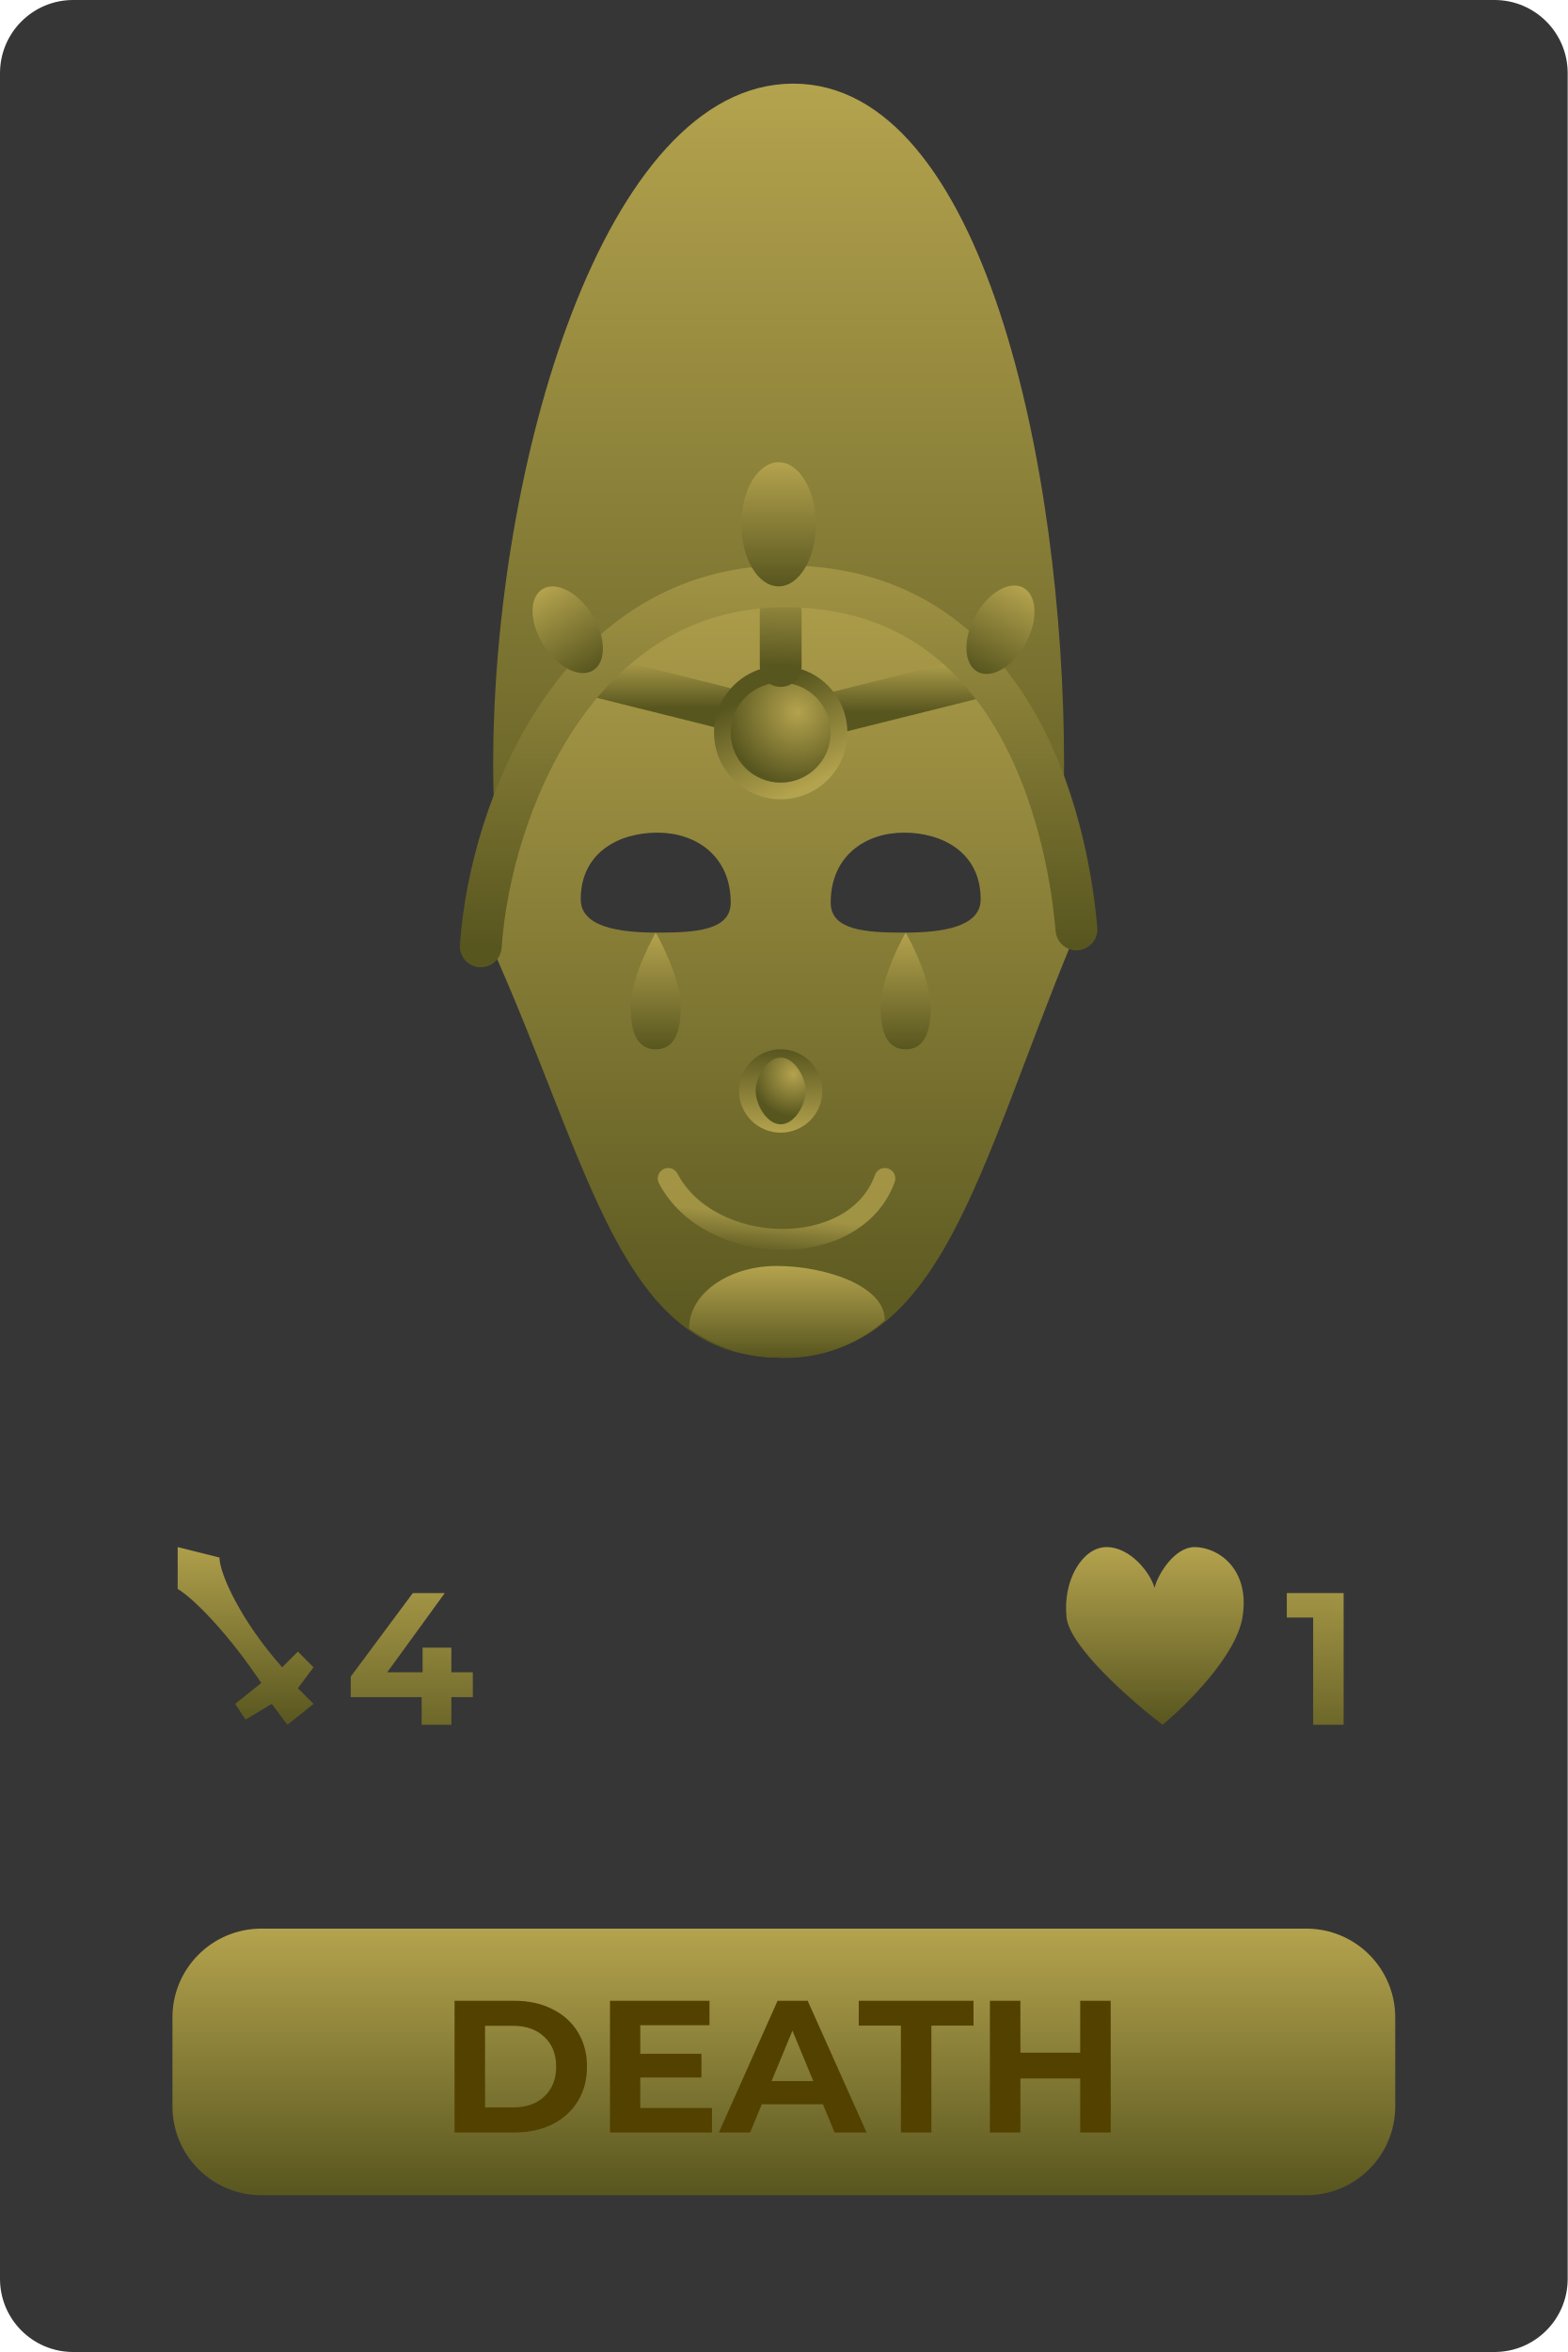
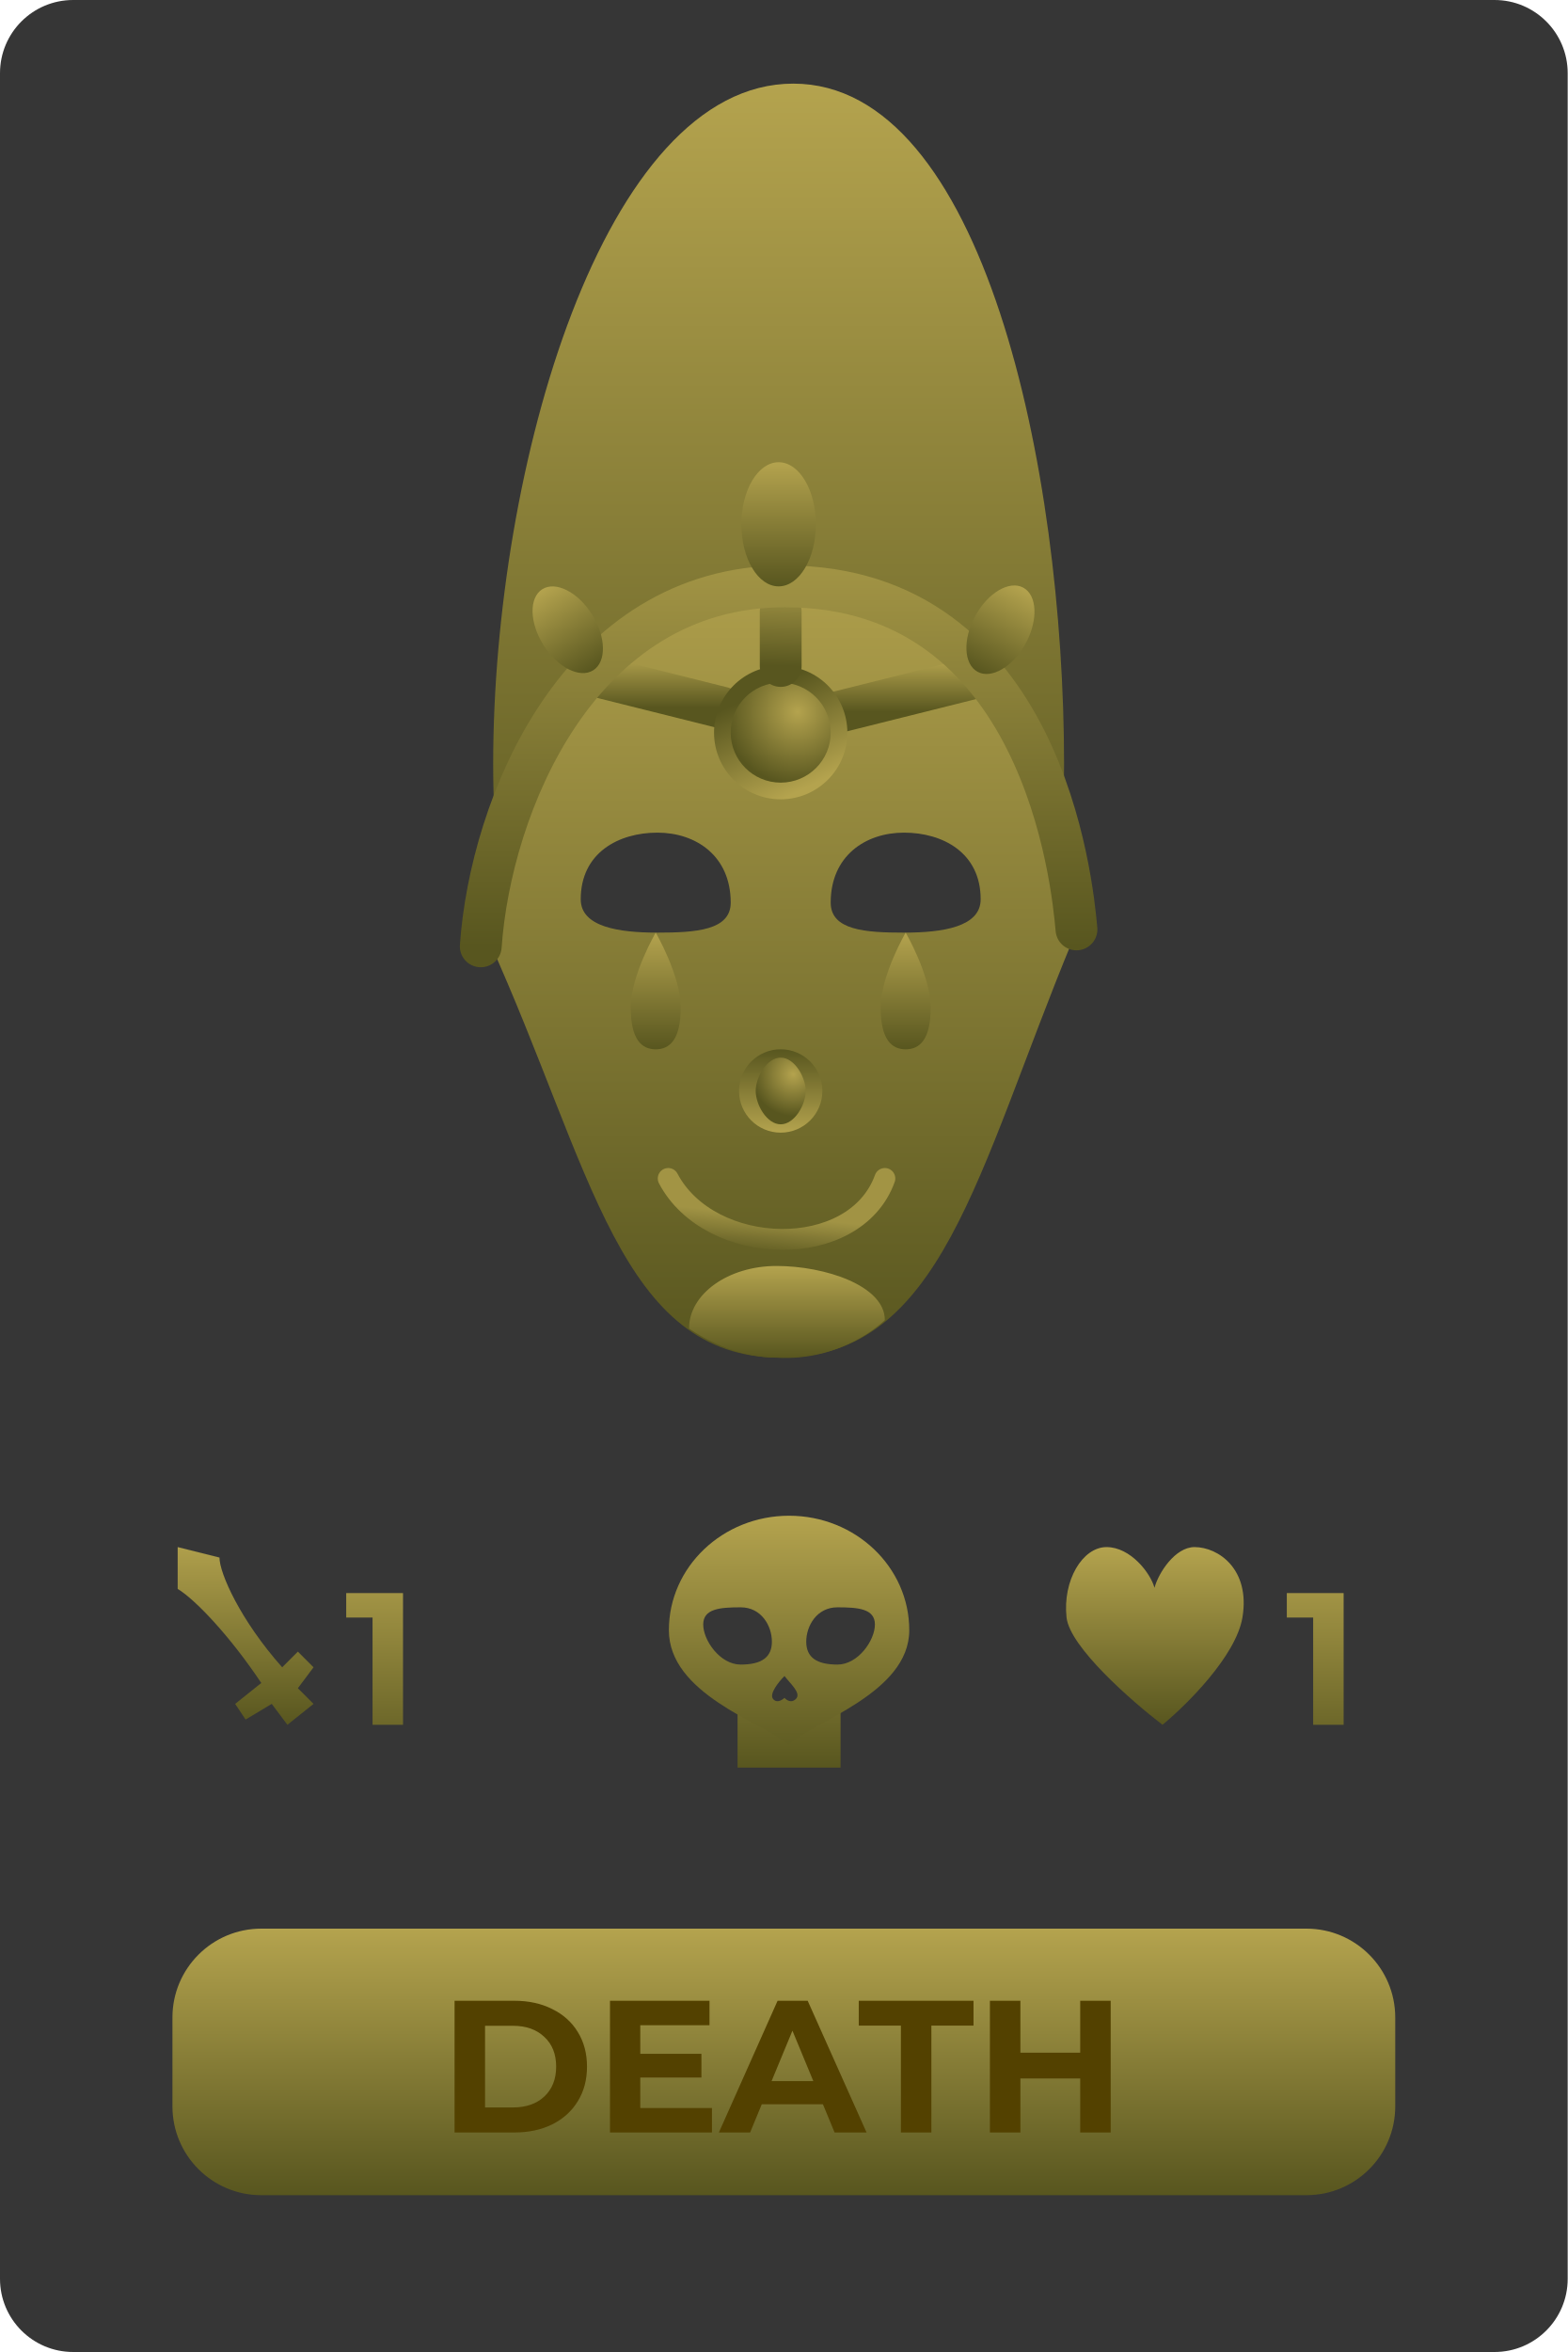
<svg xmlns="http://www.w3.org/2000/svg" width="150" height="225" viewBox="0 0 150 225" fill="none">
  <path d="M0 7C0 3.134 3.134 0 7 0H143C146.866 0 150 3.134 150 7V218C150 221.866 146.866 225 143 225H7C3.134 225 0 221.866 0 218V7Z" fill="#363636" />
  <rect x="16.5" y="184.5" width="117" height="25.5" rx="8.5" fill="url(#paint0_linear_15_4)" />
  <path d="M43.494 191.4H49.218C50.586 191.4 51.792 191.664 52.836 192.192C53.892 192.708 54.708 193.44 55.284 194.388C55.872 195.336 56.166 196.44 56.166 197.7C56.166 198.96 55.872 200.064 55.284 201.012C54.708 201.96 53.892 202.698 52.836 203.226C51.792 203.742 50.586 204 49.218 204H43.494V191.4ZM49.074 201.606C50.334 201.606 51.336 201.258 52.08 200.562C52.836 199.854 53.214 198.9 53.214 197.7C53.214 196.5 52.836 195.552 52.08 194.856C51.336 194.148 50.334 193.794 49.074 193.794H46.41V201.606H49.074ZM68.121 201.66V204H58.365V191.4H67.887V193.74H61.263V196.476H67.113V198.744H61.263V201.66H68.121ZM78.739 201.3H72.889L71.773 204H68.785L74.401 191.4H77.281L82.915 204H79.855L78.739 201.3ZM77.821 199.086L75.823 194.262L73.825 199.086H77.821ZM86.2 193.776H82.168V191.4H93.148V193.776H89.116V204H86.2V193.776ZM106.273 191.4V204H103.357V198.834H97.633V204H94.717V191.4H97.633V196.368H103.357V191.4H106.273Z" fill="#534100" />
  <path d="M101.812 73.081C101.812 101.408 94.079 94.552 75.901 94.552C57.722 94.552 47.188 101.408 47.188 73.081C47.188 44.753 57.722 8 75.901 8C94.079 8 101.812 44.753 101.812 73.081Z" fill="url(#paint1_linear_15_4)" />
  <path d="M102.601 90.016C93.418 112.239 90.109 129.877 74.699 129.877C59.289 129.877 56.687 111.887 46.797 90.016C46.797 68.002 59.09 55.5 74.5 55.5C89.91 55.5 102.601 68.002 102.601 90.016Z" fill="url(#paint2_linear_15_4)" />
  <path d="M69.916 86.349C69.916 88.991 66.599 89.219 62.901 89.219C59.202 89.219 55.566 88.672 55.566 86.03C55.566 81.566 59.202 79.653 62.901 79.653C66.599 79.653 69.916 81.885 69.916 86.349Z" fill="#363636" />
  <path d="M79.483 86.349C79.483 88.991 82.799 89.219 86.498 89.219C90.196 89.219 93.832 88.672 93.832 86.03C93.832 81.566 90.196 79.653 86.498 79.653C82.799 79.653 79.483 81.885 79.483 86.349Z" fill="#363636" />
  <path d="M65.133 96.394C65.133 99.476 64.062 100.38 62.741 100.38C61.42 100.38 60.35 99.476 60.35 96.394C60.35 93.312 62.741 89.219 62.741 89.219C62.741 89.219 65.133 93.312 65.133 96.394Z" fill="url(#paint3_linear_15_4)" />
  <path d="M89.049 96.394C89.049 99.476 87.978 100.38 86.657 100.38C85.336 100.38 84.266 99.476 84.266 96.394C84.266 93.312 86.657 89.219 86.657 89.219C86.657 89.219 89.049 93.312 89.049 96.394Z" fill="url(#paint4_linear_15_4)" />
  <circle cx="74.699" cy="104.366" r="3.986" fill="url(#paint5_linear_15_4)" />
  <path d="M72.308 104.366C72.308 103.045 73.379 101.177 74.699 101.177C76.02 101.177 77.091 103.045 77.091 104.366C77.091 105.687 76.02 107.555 74.699 107.555C73.379 107.555 72.308 105.687 72.308 104.366Z" fill="url(#paint6_radial_15_4)" />
  <path d="M63.937 112.737C67.923 120.31 81.794 120.709 84.664 112.737" stroke="url(#paint7_linear_15_4)" stroke-opacity="0.75" stroke-width="2" stroke-linecap="round" />
  <path d="M84.664 126.289C84.664 126.289 80.678 130.275 74.301 129.877C69.678 129.877 65.93 127.086 65.93 127.086C65.93 123.784 69.678 121.107 74.301 121.107C78.924 121.107 84.664 122.987 84.664 126.289Z" fill="url(#paint8_linear_15_4)" />
  <path d="M80.28 68.093L93.035 64.904" stroke="url(#paint9_linear_15_4)" stroke-width="4" stroke-linecap="round" />
  <path d="M69.119 67.695L56.364 64.506" stroke="url(#paint10_linear_15_4)" stroke-width="4" stroke-linecap="round" />
  <circle cx="74.699" cy="70.086" r="6.378" fill="url(#paint11_linear_15_4)" />
  <circle cx="74.699" cy="70.086" r="4.783" fill="url(#paint12_radial_15_4)" />
  <path d="M74.699 58.527V63.709" stroke="url(#paint13_linear_15_4)" stroke-width="4" stroke-linecap="round" />
  <path d="M46 90.531C46.93 77.161 55.304 56.094 75.098 56.094C99.811 56.094 102.601 84.454 103 88.911" stroke="url(#paint14_linear_15_4)" stroke-width="4" stroke-linecap="round" />
  <ellipse cx="74.5" cy="50.156" rx="3.562" ry="5.938" fill="url(#paint15_linear_15_4)" />
  <ellipse cx="95.725" cy="60.242" rx="2.747" ry="4.579" transform="rotate(28.5179 95.7253 60.2415)" fill="url(#paint16_linear_15_4)" />
  <ellipse cx="54.323" cy="60.245" rx="2.747" ry="4.579" transform="rotate(-32.0837 54.3226 60.2453)" fill="url(#paint17_linear_15_4)" />
  <path d="M17 148V152C18.667 153 22 156.5 25 161L22.5 163L23.5 164.5L26 163L27.5 165L30 163L28.5 161.5L30 159.5L28.5 158L27 159.5C23 155 21 150.5 21 149L17 148Z" fill="url(#paint18_linear_15_4)" />
-   <path d="M45.24 162.354H43.188V165H40.344V162.354H33.558V160.392L39.498 152.4H42.558L37.05 159.978H40.434V157.62H43.188V159.978H45.24V162.354Z" fill="url(#paint19_linear_15_4)" />
+   <path d="M38.562 152.4V165H35.646V154.74H33.126V152.4H38.562Z" fill="url(#paint19_linear_15_4)" />
  <path d="M128.562 152.4V165H125.646V154.74H123.126V152.4H128.562Z" fill="url(#paint20_linear_15_4)" />
-   <path d="M111.23 165C108.297 162.757 102.355 157.562 102.049 154.729C101.666 151.187 103.579 148 105.874 148C108.169 148 110.082 150.479 110.465 151.896C110.847 150.448 112.454 148 114.29 148C116.585 148 119.645 150.125 118.88 154.729C118.268 158.412 113.525 163.111 111.23 165Z" fill="url(#paint21_linear_15_4)" />
+   <path d="M111.23 165C108.297 162.757 102.355 157.562 102.049 154.729C101.666 151.188 103.579 148 105.874 148C108.169 148 110.082 150.479 110.465 151.896C110.847 150.448 112.454 148 114.29 148C116.585 148 119.645 150.125 118.88 154.729C118.268 158.412 113.525 163.111 111.23 165Z" fill="url(#paint21_linear_15_4)" />
+   <rect x="70.571" y="160.333" width="9.857" height="8.762" fill="url(#paint22_linear_15_4)" />
+   <path d="M87 155.952C87 162.001 77.691 164.714 75.5 166.905C72.762 164.714 64 162.001 64 155.952C64 149.904 69.149 145 75.5 145C81.851 145 87 149.904 87 155.952Z" fill="url(#paint23_linear_15_4)" />
+   <path d="M73.857 157.048C73.857 158.56 72.85 159.238 70.87 159.238C68.891 159.238 67.286 156.917 67.286 155.405C67.286 153.893 68.891 153.762 70.87 153.762C72.85 153.762 73.857 155.535 73.857 157.048Z" fill="#363636" />
+   <path d="M77.143 157.048C77.143 158.56 78.15 159.238 80.13 159.238C82.109 159.238 83.714 156.917 83.714 155.405C83.714 153.893 82.109 153.762 80.13 153.762C78.15 153.762 77.143 155.535 77.143 157.048Z" fill="#363636" />
+   <path d="M73.966 162.524C74.405 163.071 75.062 162.421 75.062 162.421C75.062 162.421 75.609 163.071 76.157 162.524C76.704 161.976 75.609 161.063 75.062 160.333C74.514 160.881 73.579 162.04 73.966 162.524Z" fill="#363636" />
  <defs>
    <linearGradient id="paint0_linear_15_4" x1="75" y1="184.5" x2="75" y2="210" gradientUnits="userSpaceOnUse">
      <stop stop-color="#B4A34E" />
      <stop offset="1" stop-color="#58561F" />
    </linearGradient>
    <linearGradient id="paint1_linear_15_4" x1="74.5" y1="8" x2="74.5" y2="95.281" gradientUnits="userSpaceOnUse">
      <stop stop-color="#B4A34E" />
      <stop offset="1" stop-color="#58561F" />
    </linearGradient>
    <linearGradient id="paint2_linear_15_4" x1="74.699" y1="50.156" x2="74.699" y2="129.877" gradientUnits="userSpaceOnUse">
      <stop stop-color="#B4A34E" />
      <stop offset="1" stop-color="#58561F" />
    </linearGradient>
    <linearGradient id="paint3_linear_15_4" x1="62.741" y1="89.219" x2="62.741" y2="100.38" gradientUnits="userSpaceOnUse">
      <stop stop-color="#B4A34E" />
      <stop offset="1" stop-color="#58561F" />
    </linearGradient>
    <linearGradient id="paint4_linear_15_4" x1="86.657" y1="89.219" x2="86.657" y2="100.38" gradientUnits="userSpaceOnUse">
      <stop stop-color="#B4A34E" />
      <stop offset="1" stop-color="#58561F" />
    </linearGradient>
    <linearGradient id="paint5_linear_15_4" x1="74.699" y1="100.38" x2="74.699" y2="108.352" gradientUnits="userSpaceOnUse">
      <stop stop-color="#58561F" />
      <stop offset="1" stop-color="#B4A34E" />
    </linearGradient>
    <radialGradient id="paint6_radial_15_4" cx="0" cy="0" r="1" gradientUnits="userSpaceOnUse" gradientTransform="translate(75.8951 102.772) rotate(126.87) scale(3.98601)">
      <stop stop-color="#B4A34E" />
      <stop offset="1" stop-color="#58561F" />
    </radialGradient>
    <linearGradient id="paint7_linear_15_4" x1="74.301" y1="116.324" x2="73.902" y2="120.31" gradientUnits="userSpaceOnUse">
      <stop stop-color="#B4A34E" />
      <stop offset="1" stop-color="#58561F" />
    </linearGradient>
    <linearGradient id="paint8_linear_15_4" x1="75.297" y1="121.107" x2="75.297" y2="129.905" gradientUnits="userSpaceOnUse">
      <stop stop-color="#B4A34E" />
      <stop offset="1" stop-color="#58561F" />
    </linearGradient>
    <linearGradient id="paint9_linear_15_4" x1="86.1" y1="63.071" x2="86.093" y2="68.093" gradientUnits="userSpaceOnUse">
      <stop stop-color="#B4A34E" />
      <stop offset="1" stop-color="#58561F" />
    </linearGradient>
    <linearGradient id="paint10_linear_15_4" x1="63.299" y1="62.672" x2="63.305" y2="67.695" gradientUnits="userSpaceOnUse">
      <stop stop-color="#B4A34E" />
      <stop offset="1" stop-color="#58561F" />
    </linearGradient>
    <linearGradient id="paint11_linear_15_4" x1="81.475" y1="73.275" x2="77.091" y2="64.107" gradientUnits="userSpaceOnUse">
      <stop stop-color="#B4A34E" />
      <stop offset="1" stop-color="#58561F" />
    </linearGradient>
    <radialGradient id="paint12_radial_15_4" cx="0" cy="0" r="1" gradientUnits="userSpaceOnUse" gradientTransform="translate(76.2937 68.0933) rotate(103.241) scale(6.96127)">
      <stop stop-color="#B4A34E" />
      <stop offset="1" stop-color="#58561F" />
    </radialGradient>
    <linearGradient id="paint13_linear_15_4" x1="75.203" y1="54.381" x2="74.937" y2="63.701" gradientUnits="userSpaceOnUse">
      <stop stop-color="#B4A34E" />
      <stop offset="1" stop-color="#58561F" />
    </linearGradient>
    <linearGradient id="paint14_linear_15_4" x1="74.5" y1="45.406" x2="74.495" y2="90.531" gradientUnits="userSpaceOnUse">
      <stop stop-color="#B4A34E" />
      <stop offset="1" stop-color="#58561F" />
    </linearGradient>
    <linearGradient id="paint15_linear_15_4" x1="74.5" y1="44.219" x2="74.5" y2="56.094" gradientUnits="userSpaceOnUse">
      <stop stop-color="#B4A34E" />
      <stop offset="1" stop-color="#58561F" />
    </linearGradient>
    <linearGradient id="paint16_linear_15_4" x1="95.725" y1="55.662" x2="95.725" y2="64.821" gradientUnits="userSpaceOnUse">
      <stop stop-color="#B4A34E" />
      <stop offset="1" stop-color="#58561F" />
    </linearGradient>
    <linearGradient id="paint17_linear_15_4" x1="54.323" y1="55.666" x2="54.323" y2="64.825" gradientUnits="userSpaceOnUse">
      <stop stop-color="#B4A34E" />
      <stop offset="1" stop-color="#58561F" />
    </linearGradient>
    <linearGradient id="paint18_linear_15_4" x1="24.25" y1="147" x2="24.25" y2="165" gradientUnits="userSpaceOnUse">
      <stop stop-color="#B4A34E" />
      <stop offset="1" stop-color="#58561F" />
    </linearGradient>
-     <linearGradient id="paint19_linear_15_4" x1="39.5" y1="148" x2="39.5" y2="170" gradientUnits="userSpaceOnUse">
+     <linearGradient id="paint19_linear_15_4" x1="37" y1="148" x2="37" y2="170" gradientUnits="userSpaceOnUse">
      <stop stop-color="#B4A34E" />
      <stop offset="1" stop-color="#58561F" />
    </linearGradient>
    <linearGradient id="paint20_linear_15_4" x1="127" y1="148" x2="127" y2="170" gradientUnits="userSpaceOnUse">
      <stop stop-color="#B4A34E" />
      <stop offset="1" stop-color="#58561F" />
    </linearGradient>
    <linearGradient id="paint21_linear_15_4" x1="110.871" y1="147.969" x2="110.871" y2="164.969" gradientUnits="userSpaceOnUse">
      <stop stop-color="#B4A34E" />
      <stop offset="1" stop-color="#58561F" />
    </linearGradient>
+     <linearGradient id="paint22_linear_15_4" x1="75.5" y1="147.629" x2="75.5" y2="169.095" gradientUnits="userSpaceOnUse">
+       <stop stop-color="#B4A34E" />
+       <stop offset="1" stop-color="#58561F" />
+     </linearGradient>
+     <linearGradient id="paint23_linear_15_4" x1="75.5" y1="145" x2="75.5" y2="169.095" gradientUnits="userSpaceOnUse">
+       <stop stop-color="#B4A34E" />
+       <stop offset="1" stop-color="#58561F" />
+     </linearGradient>
  </defs>
</svg>
